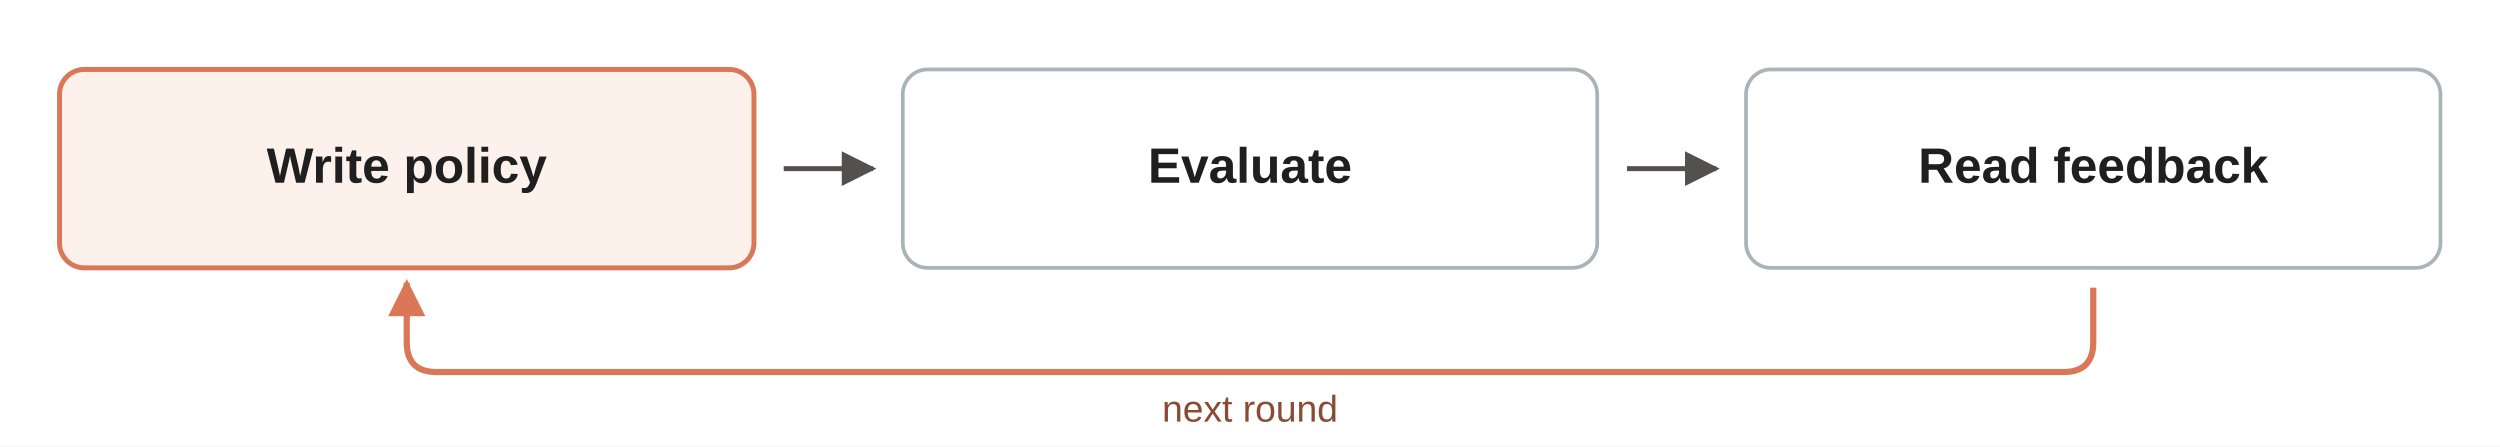
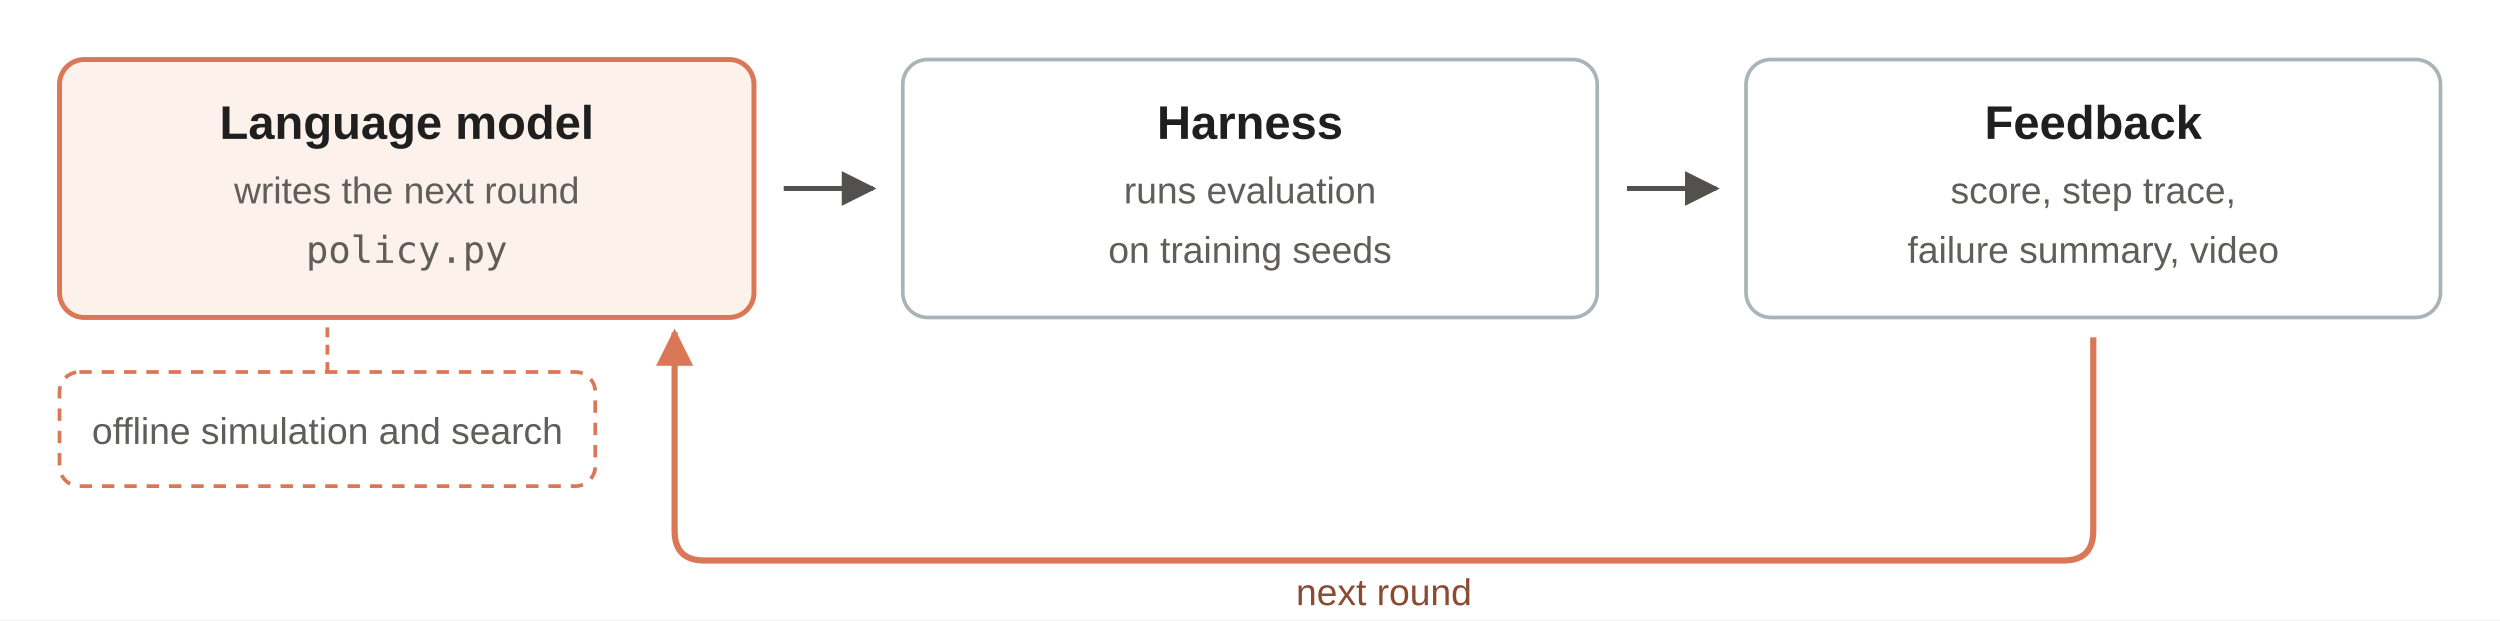
- <svg xmlns="http://www.w3.org/2000/svg" width="1008" height="180" viewBox="0 0 1008 180" role="img" aria-labelledby="title desc">
+ <svg xmlns="http://www.w3.org/2000/svg" width="1008" height="250" viewBox="0 0 1008 250" role="img" aria-labelledby="title desc">
  <defs>
    <marker id="arrow" viewBox="0 0 10 10" refX="9" refY="5" markerWidth="7" markerHeight="7" orient="auto">
      <path d="M 0 0 L 10 5 L 0 10 z" fill="#52514e" />
    </marker>
    <marker id="loop-arrow" viewBox="0 0 10 10" refX="9" refY="5" markerWidth="6" markerHeight="6" orient="auto">
      <path d="M 0 0 L 10 5 L 0 10 z" fill="#d97757" />
    </marker>
    <style>
      .box { fill: #ffffff; stroke: #aab3b8; stroke-width: 1.5; }
      .agent { fill: #fdf1ec; stroke: #d97757; stroke-width: 2; }
-       .label { font: 700 20px Arial, sans-serif; fill: #1f1f1f; text-anchor: middle; dominant-baseline: middle; }
+       .offline { fill: #ffffff; stroke: #d97757; stroke-width: 1.5; stroke-dasharray: 5 4; }
+       .label { font: 700 19px Arial, sans-serif; fill: #1f1f1f; text-anchor: middle; }
+       .detail { font: 15px Arial, sans-serif; fill: #5f5e5a; text-anchor: middle; }
+       .mono { font: 15px Menlo, Consolas, monospace; fill: #5f5e5a; text-anchor: middle; }
      .arrow { fill: none; stroke: #52514e; stroke-width: 2; marker-end: url(#arrow); }
      .loop { fill: none; stroke: #d97757; stroke-width: 2.5; marker-end: url(#loop-arrow); }
      .looptext { font: 15px Arial, sans-serif; fill: #8a4a33; text-anchor: middle; }
    </style>
  </defs>
-   <rect width="1008" height="180" fill="#ffffff" />
-   <rect class="agent" x="24" y="28" width="280" height="80" rx="10" />
-   <text class="label" x="164" y="68">Write policy</text>
-   <path class="arrow" d="M 316 68 H 352" />
-   <rect class="box" x="364" y="28" width="280" height="80" rx="10" />
-   <text class="label" x="504" y="68">Evaluate</text>
-   <path class="arrow" d="M 656 68 H 692" />
-   <rect class="box" x="704" y="28" width="280" height="80" rx="10" />
-   <text class="label" x="844" y="68">Read feedback</text>
-   <path class="loop" d="M 844 116 V 138 Q 844 150 832 150 H 176 Q 164 150 164 138 V 114" />
-   <text class="looptext" x="504" y="170">next round</text>
+   <rect width="1008" height="250" fill="#ffffff" />
+   <rect class="agent" x="24" y="24" width="280" height="104" rx="10" />
+   <text class="label" x="164" y="56">Language model</text>
+   <text class="detail" x="164" y="82">writes the next round</text>
+   <text class="mono" x="164" y="106">policy.py</text>
+   <path class="arrow" d="M 316 76 H 352" />
+   <rect class="box" x="364" y="24" width="280" height="104" rx="10" />
+   <text class="label" x="504" y="56">Harness</text>
+   <text class="detail" x="504" y="82">runs evaluation</text>
+   <text class="detail" x="504" y="106">on training seeds</text>
+   <path class="arrow" d="M 656 76 H 692" />
+   <rect class="box" x="704" y="24" width="280" height="104" rx="10" />
+   <text class="label" x="844" y="56">Feedback</text>
+   <text class="detail" x="844" y="82">score, step trace,</text>
+   <text class="detail" x="844" y="106">failure summary, video</text>
+   <path class="loop" d="M 844 136 V 214 Q 844 226 832 226 H 284 Q 272 226 272 214 V 134" />
+   <text class="looptext" x="558" y="244">next round</text>
+   <rect class="offline" x="24" y="150" width="216" height="46" rx="8" />
+   <text class="detail" x="132" y="179">offline simulation and search</text>
+   <path d="M 132 150 V 130" stroke="#d97757" stroke-width="1.5" stroke-dasharray="4 3" />
</svg>
